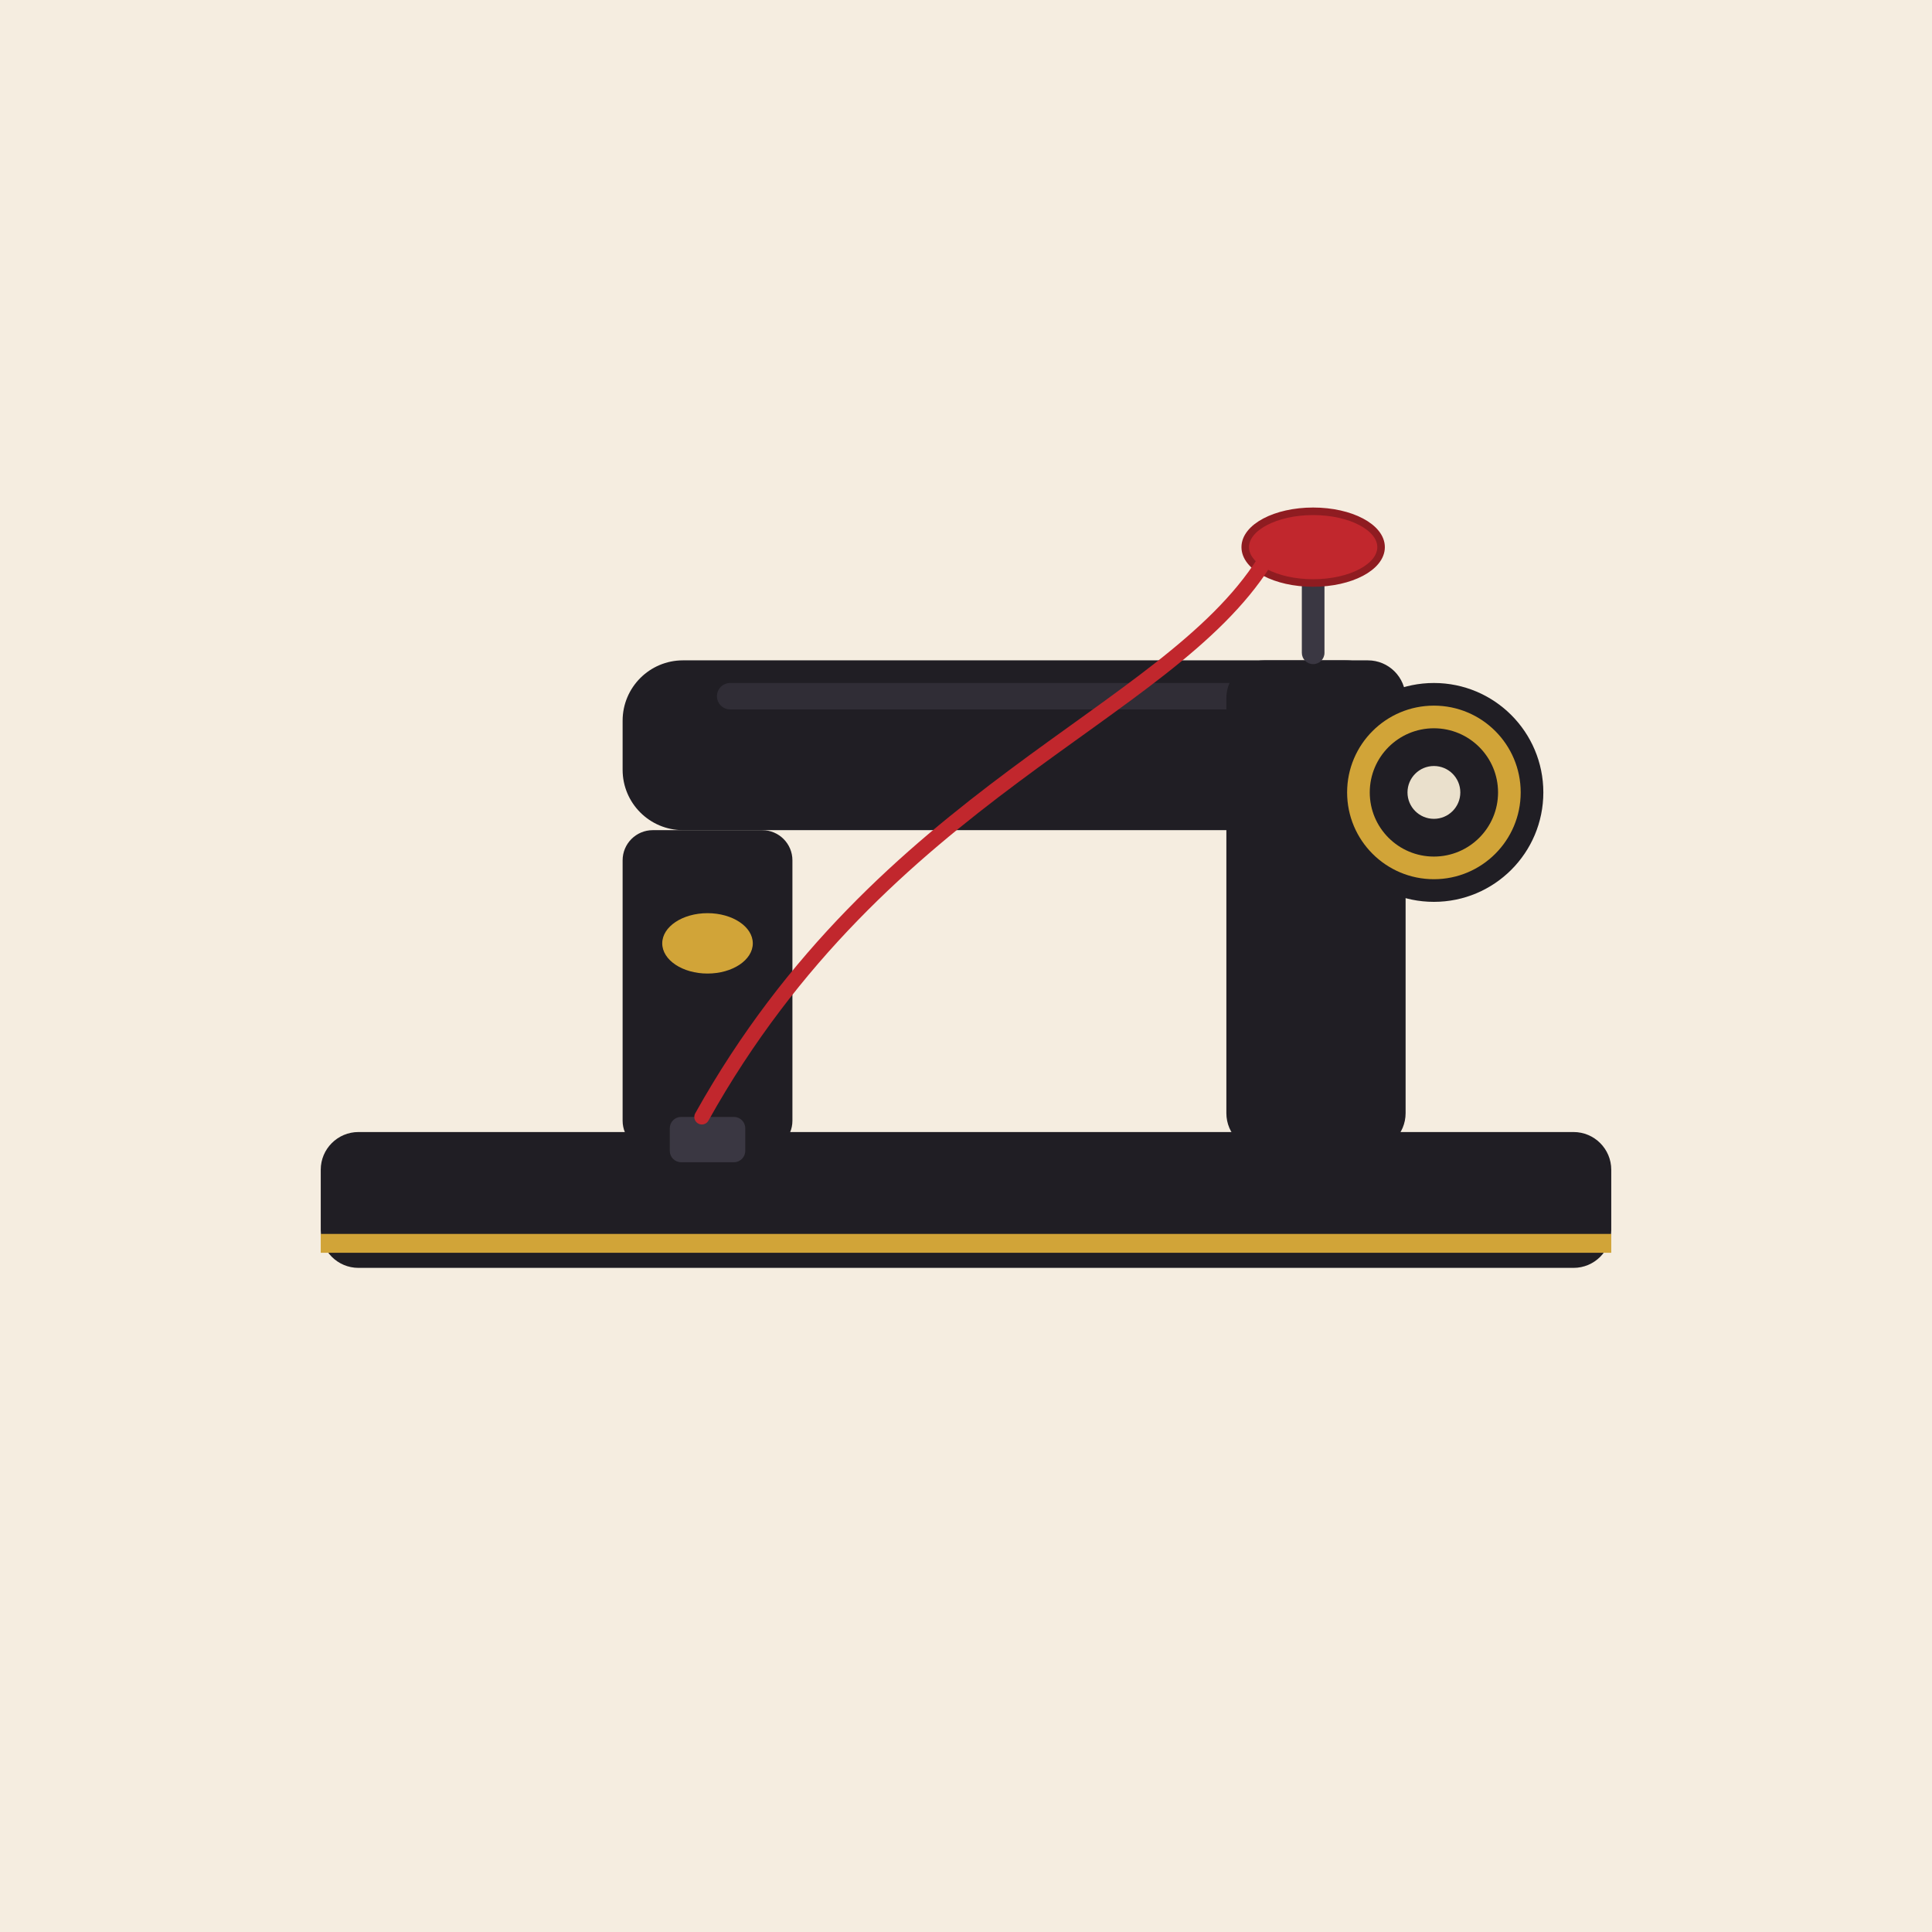
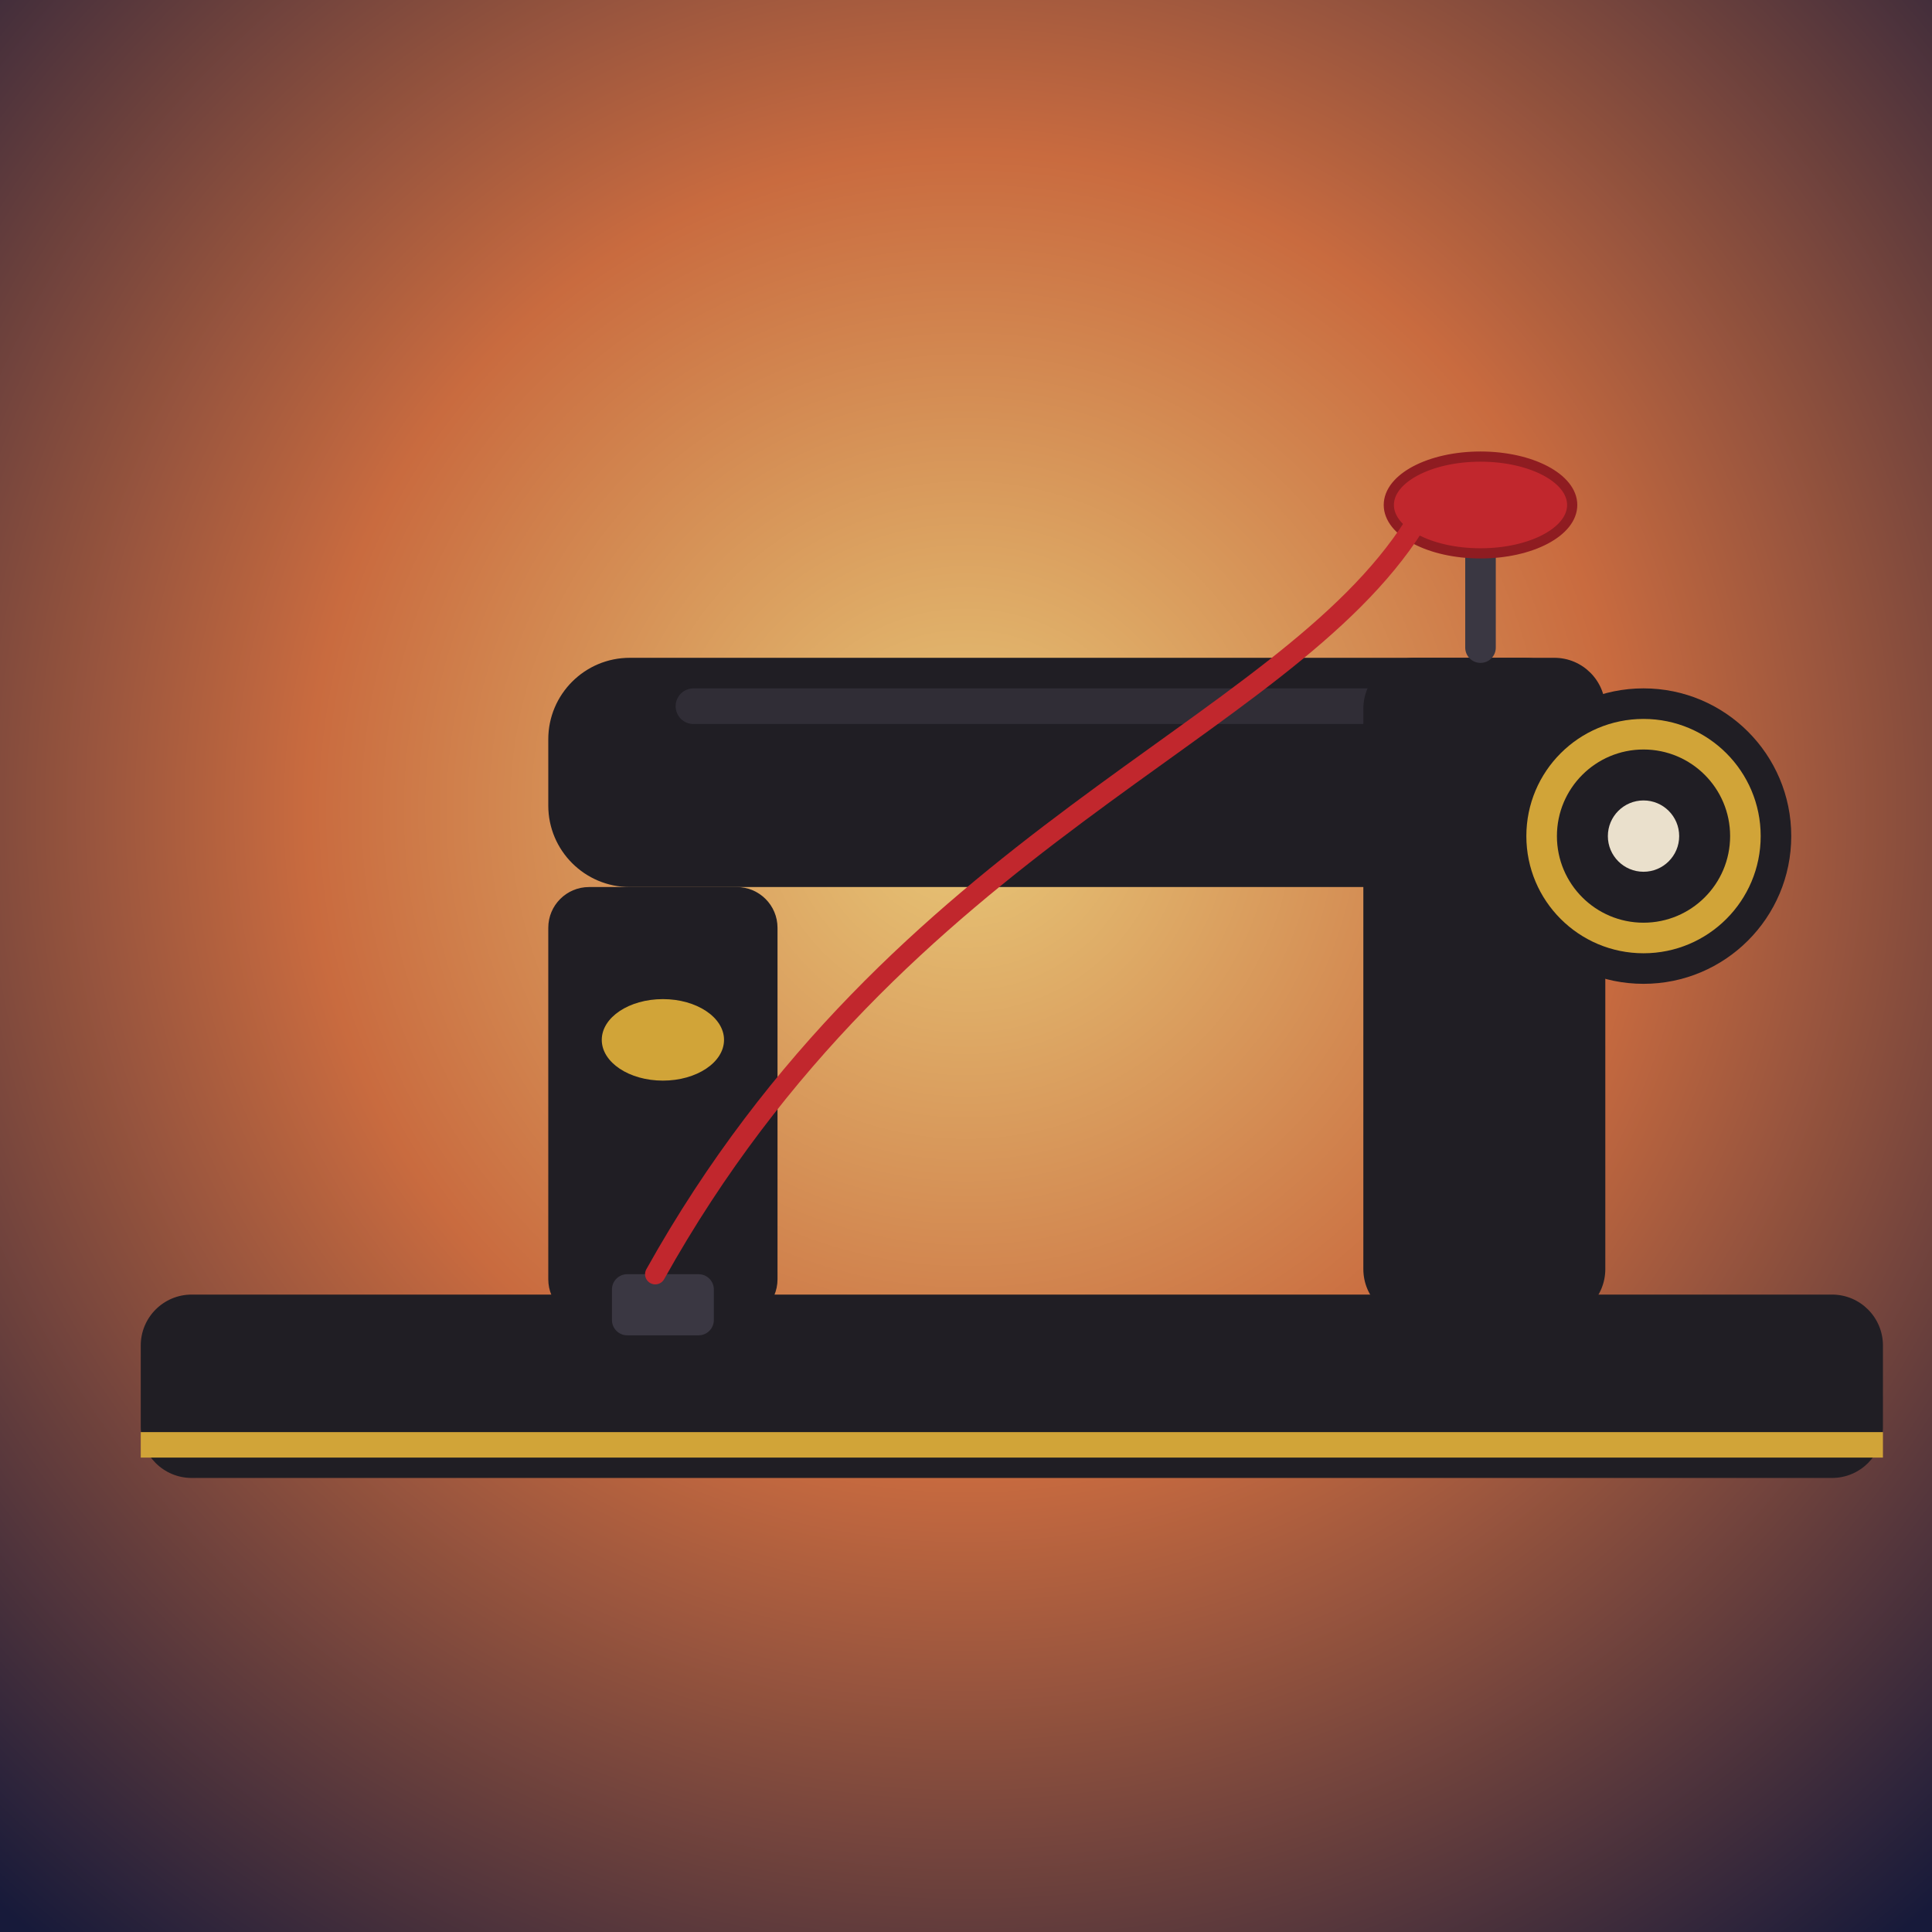
<svg xmlns="http://www.w3.org/2000/svg" width="1024" height="1024" viewBox="0 0 1024 1024">
-   <rect width="1024" height="1024" fill="#F5EDE0" />
-   <g>
+   <defs>
+     <radialGradient id="fond" cx="50%" cy="42%" r="75%">
+       <stop offset="0%" stop-color="#E8C878" />
+       <stop offset="45%" stop-color="#C96B3F" />
+       <stop offset="100%" stop-color="#171A3A" />
+     </radialGradient>
+   </defs>
+   <rect width="1024" height="1024" fill="url(#fond)" />
+   <g transform="translate(512,512) scale(1.35) translate(-494,-471)">
    <rect x="170" y="600" width="684" height="72" rx="20" fill="#201E24" />
    <rect x="170" y="654" width="684" height="10" fill="#D1A438" />
    <rect x="330" y="440" width="90" height="170" rx="16" fill="#201E24" />
    <ellipse cx="375" cy="500" rx="24" ry="16" fill="#D1A438" />
    <rect x="355" y="592" width="40" height="24" rx="6" fill="#3A3742" />
    <rect x="330" y="350" width="415" height="90" rx="32" fill="#201E24" />
    <rect x="380" y="362" width="300" height="14" rx="7" fill="#3A3742" opacity="0.6" />
    <rect x="650" y="350" width="95" height="260" rx="20" fill="#201E24" />
    <circle cx="760" cy="420" r="58" fill="#201E24" />
    <circle cx="760" cy="420" r="46" fill="#D1A438" />
    <circle cx="760" cy="420" r="34" fill="#201E24" />
    <circle cx="760" cy="420" r="14" fill="#EAE0CC" />
    <rect x="690" y="292" width="12" height="60" rx="6" fill="#3A3742" />
    <ellipse cx="696" cy="290" rx="36" ry="19" fill="#C1272D" />
    <ellipse cx="696" cy="290" rx="36" ry="19" fill="none" stroke="#8f1c21" stroke-width="4" />
    <path d="M670,298 C 618,380 468,420 372,592" fill="none" stroke="#C1272D" stroke-width="8" stroke-linecap="round" />
  </g>
</svg>
